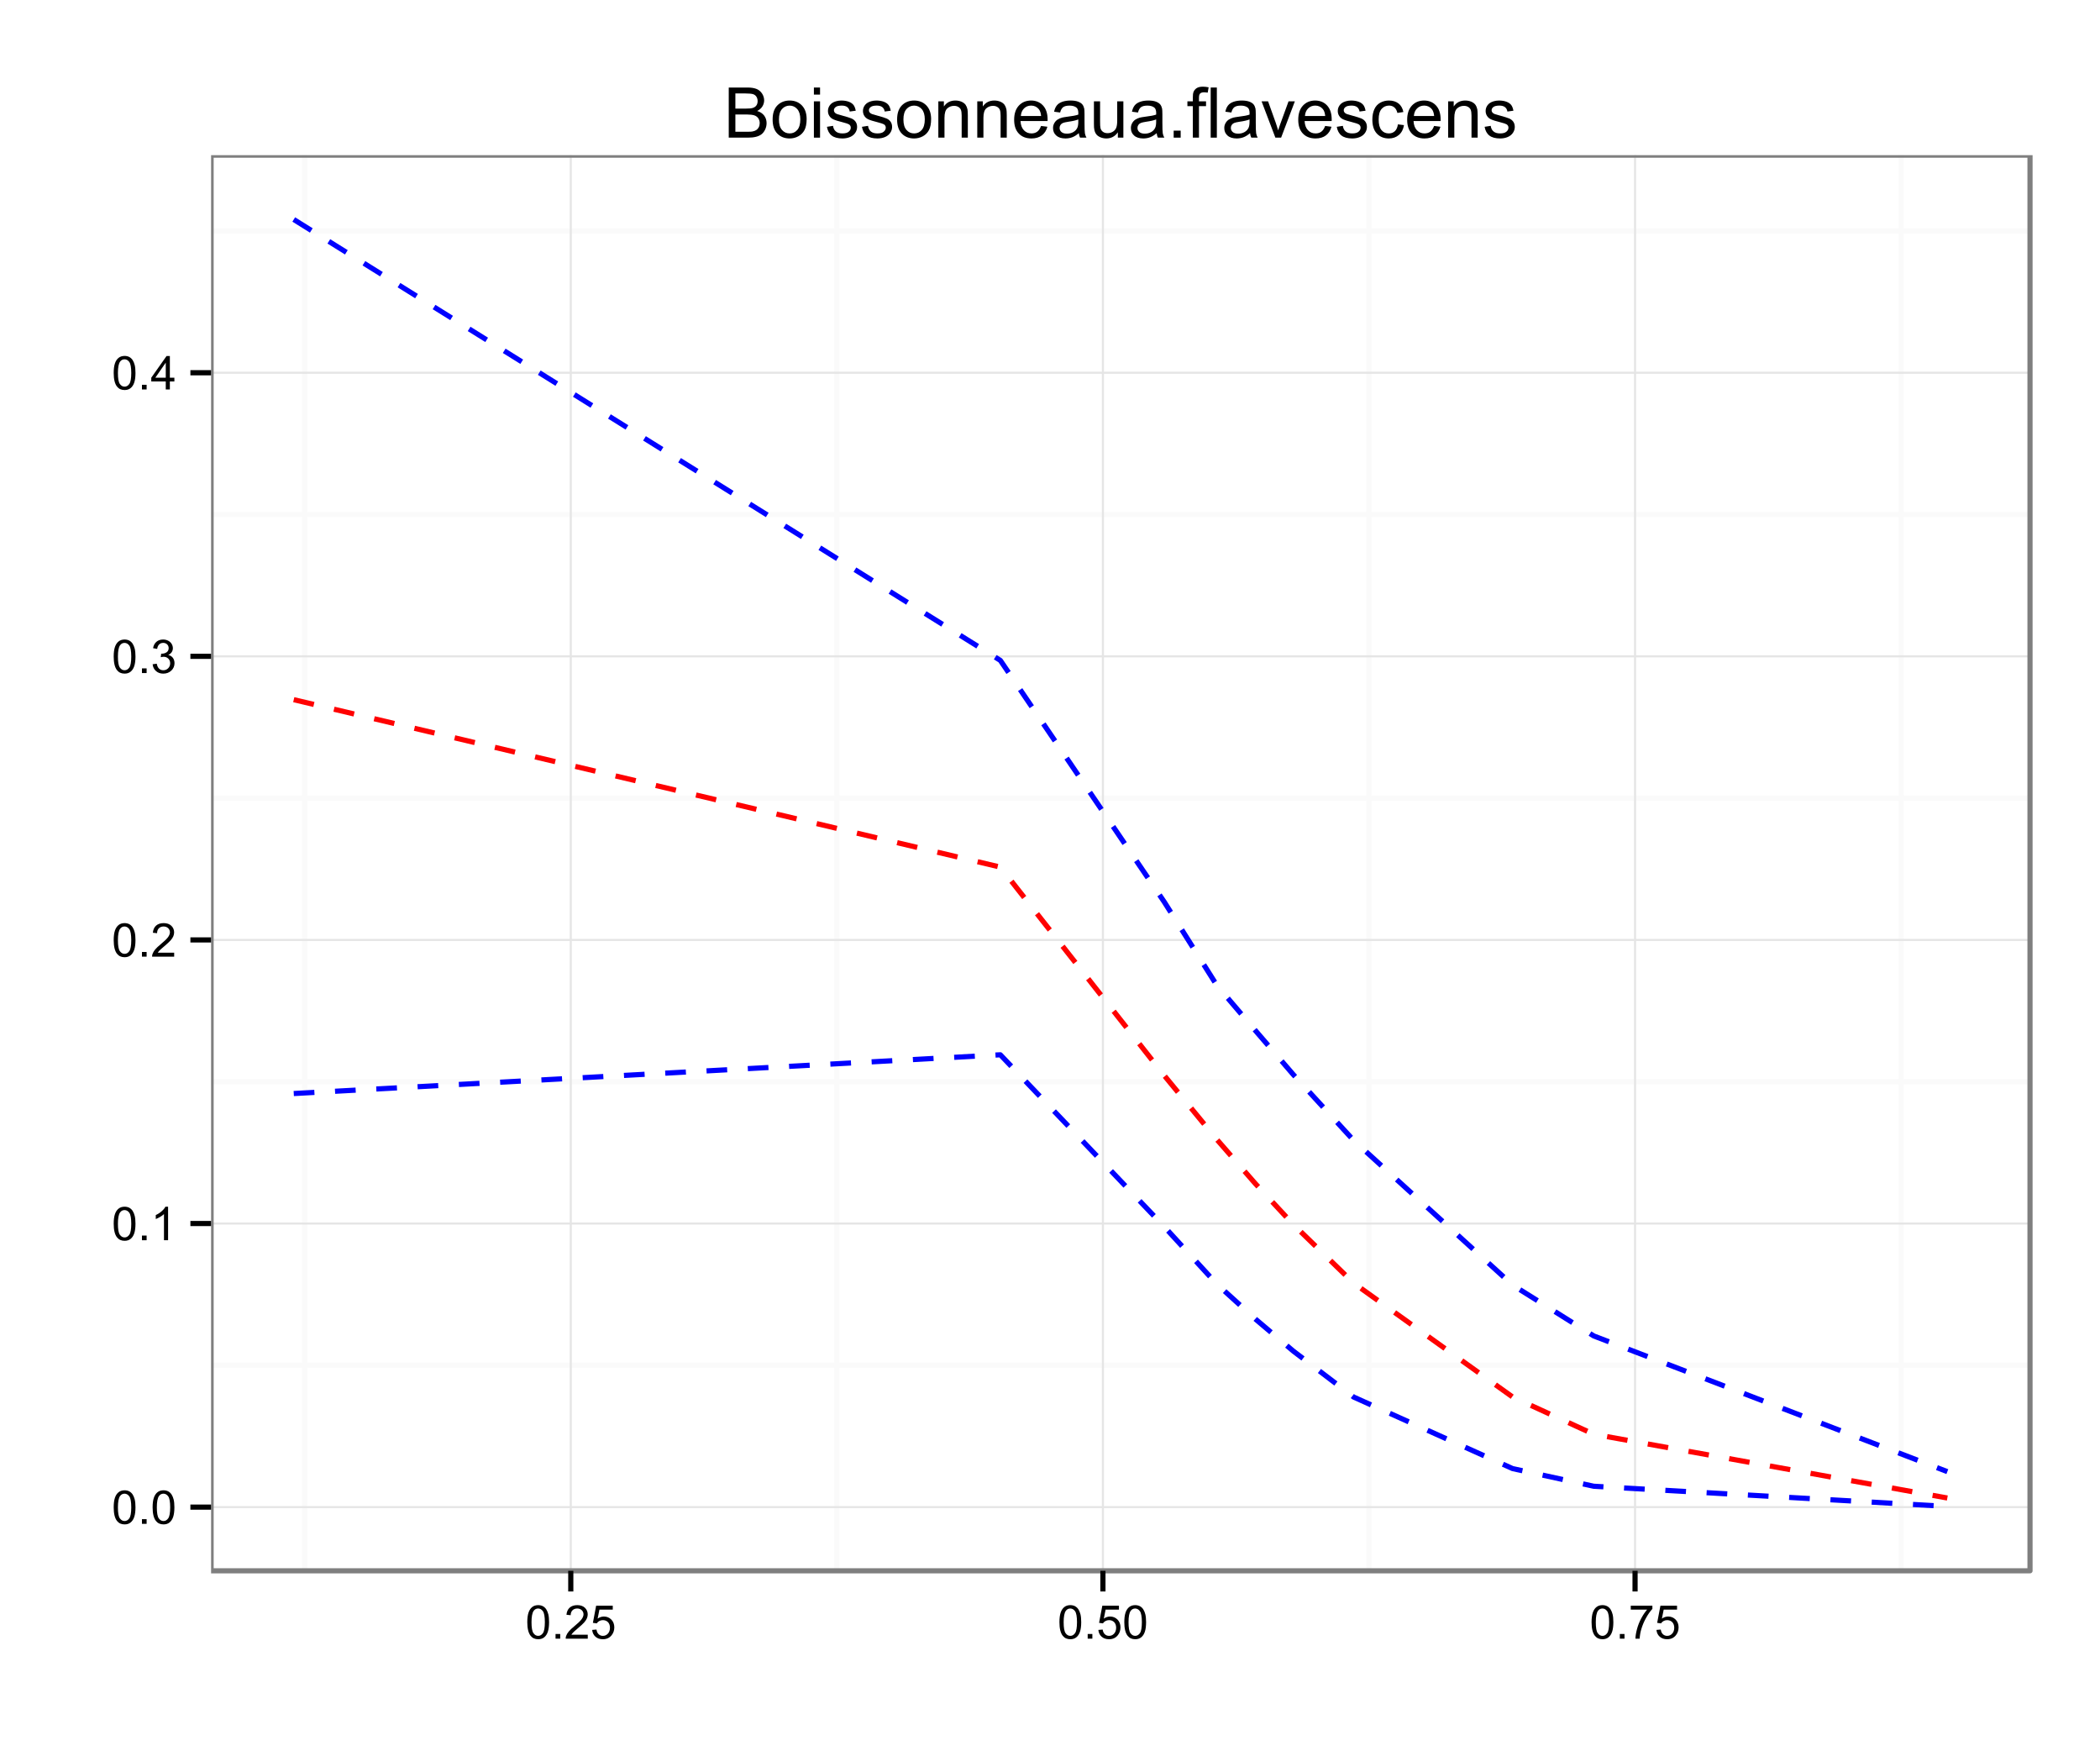
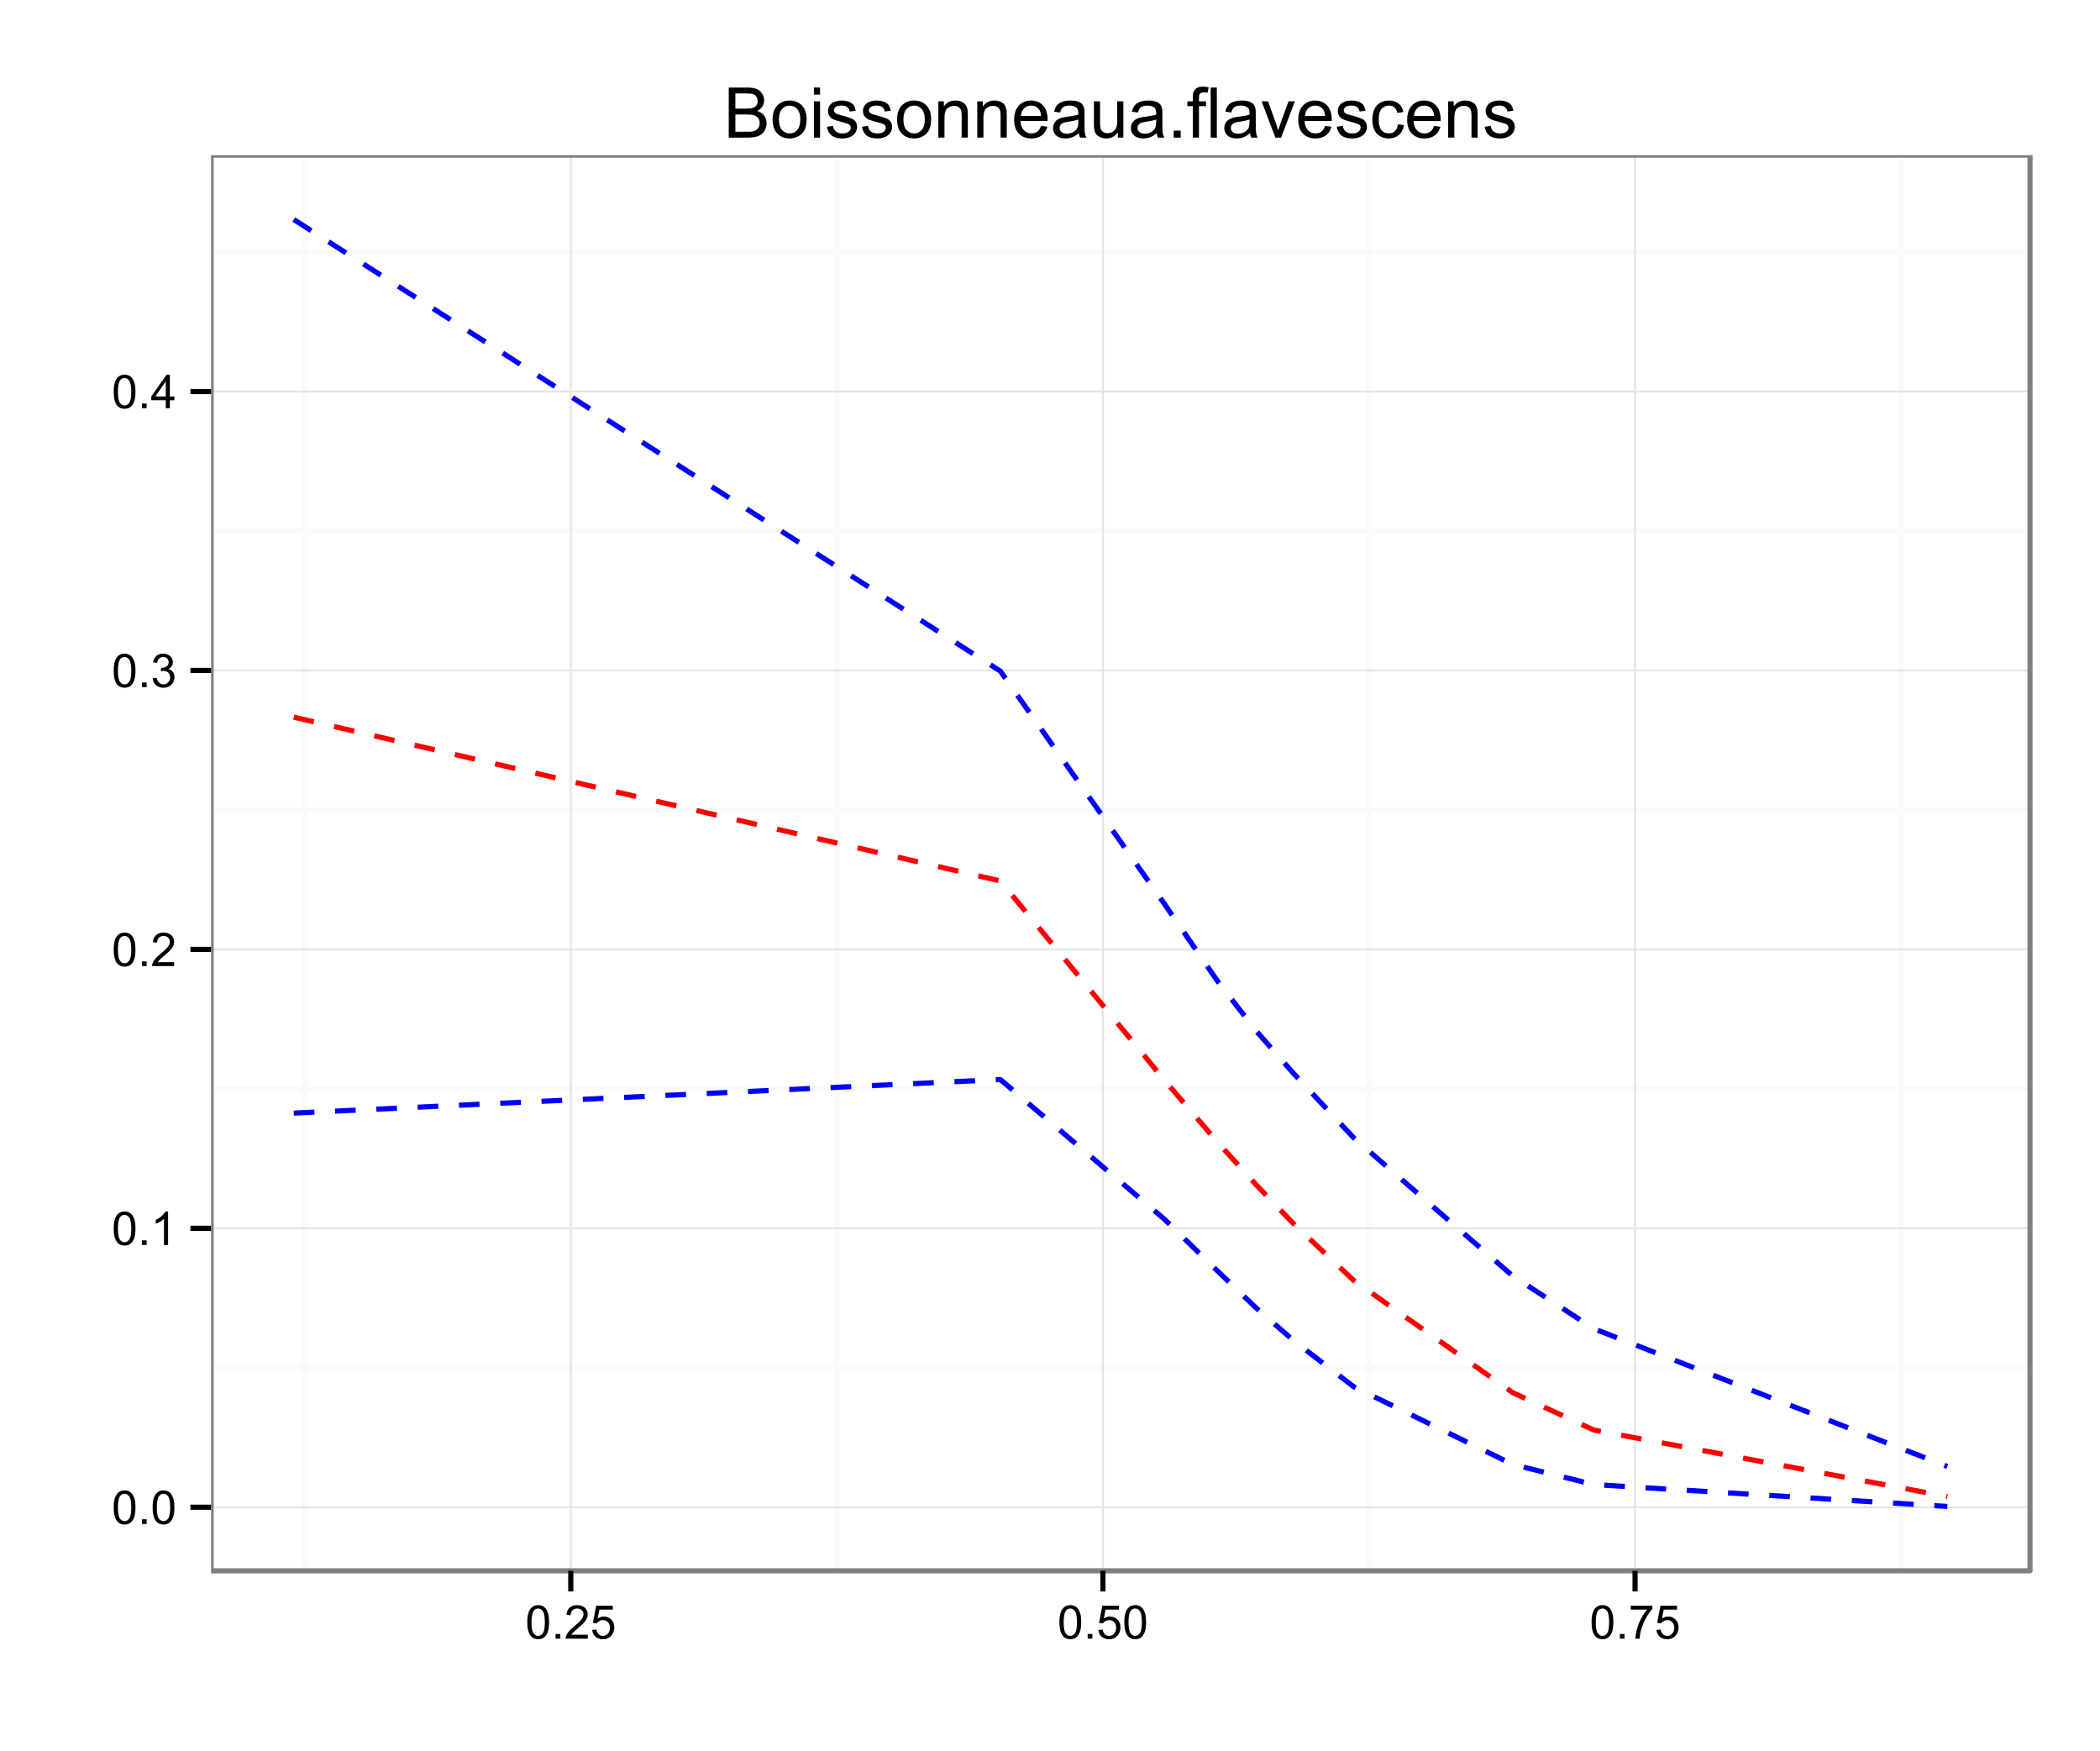
<svg xmlns="http://www.w3.org/2000/svg" xmlns:xlink="http://www.w3.org/1999/xlink" width="432pt" height="360pt" viewBox="0 0 432 360" version="1.1">
  <defs>
    <g>
      <symbol overflow="visible" id="glyph0-0">
        <path style="stroke:none;" d="M 0.398 -3.391 C 0.398 -4.199 0.48 -4.852 0.648 -5.352 C 0.812 -5.844 1.062 -6.227 1.395 -6.496 C 1.723 -6.762 2.137 -6.895 2.641 -6.898 C 3.004 -6.895 3.328 -6.82 3.609 -6.676 C 3.887 -6.523 4.113 -6.312 4.297 -6.035 C 4.477 -5.754 4.621 -5.41 4.723 -5.012 C 4.824 -4.605 4.875 -4.066 4.879 -3.391 C 4.875 -2.582 4.793 -1.93 4.629 -1.438 C 4.465 -0.938 4.215 -0.555 3.887 -0.289 C 3.555 -0.016 3.141 0.117 2.641 0.117 C 1.973 0.117 1.453 -0.117 1.078 -0.594 C 0.625 -1.164 0.398 -2.098 0.398 -3.391 Z M 1.266 -3.391 C 1.266 -2.258 1.395 -1.508 1.66 -1.137 C 1.922 -0.762 2.25 -0.574 2.641 -0.578 C 3.023 -0.574 3.348 -0.762 3.613 -1.141 C 3.875 -1.512 4.008 -2.262 4.012 -3.391 C 4.008 -4.52 3.875 -5.27 3.613 -5.645 C 3.348 -6.012 3.02 -6.199 2.629 -6.203 C 2.238 -6.199 1.93 -6.035 1.703 -5.711 C 1.41 -5.289 1.266 -4.516 1.266 -3.391 Z M 1.266 -3.391 " />
      </symbol>
      <symbol overflow="visible" id="glyph0-1">
        <path style="stroke:none;" d="M 0.871 0 L 0.871 -0.961 L 1.832 -0.961 L 1.832 0 Z M 0.871 0 " />
      </symbol>
      <symbol overflow="visible" id="glyph0-2">
        <path style="stroke:none;" d="M 3.578 0 L 2.734 0 L 2.734 -5.375 C 2.527 -5.18 2.262 -4.988 1.934 -4.793 C 1.602 -4.598 1.305 -4.453 1.047 -4.359 L 1.047 -5.176 C 1.516 -5.395 1.926 -5.664 2.281 -5.98 C 2.633 -6.293 2.883 -6.598 3.031 -6.898 L 3.578 -6.898 Z M 3.578 0 " />
      </symbol>
      <symbol overflow="visible" id="glyph0-3">
        <path style="stroke:none;" d="M 4.832 -0.812 L 4.832 0 L 0.289 0 C 0.281 -0.203 0.316 -0.398 0.391 -0.586 C 0.504 -0.895 0.688 -1.199 0.945 -1.5 C 1.195 -1.797 1.562 -2.141 2.047 -2.539 C 2.789 -3.148 3.297 -3.637 3.562 -3.996 C 3.824 -4.352 3.953 -4.688 3.957 -5.012 C 3.953 -5.34 3.836 -5.621 3.598 -5.855 C 3.355 -6.082 3.043 -6.199 2.664 -6.203 C 2.254 -6.199 1.93 -6.078 1.688 -5.836 C 1.441 -5.59 1.316 -5.25 1.316 -4.824 L 0.449 -4.914 C 0.508 -5.559 0.73 -6.051 1.121 -6.391 C 1.504 -6.727 2.023 -6.895 2.68 -6.898 C 3.336 -6.895 3.859 -6.715 4.246 -6.352 C 4.629 -5.984 4.82 -5.531 4.824 -4.992 C 4.82 -4.715 4.766 -4.441 4.652 -4.18 C 4.539 -3.91 4.352 -3.633 4.094 -3.34 C 3.832 -3.047 3.398 -2.645 2.793 -2.133 C 2.285 -1.707 1.961 -1.418 1.816 -1.266 C 1.672 -1.113 1.551 -0.961 1.461 -0.812 Z M 4.832 -0.812 " />
      </symbol>
      <symbol overflow="visible" id="glyph0-4">
        <path style="stroke:none;" d="M 0.402 -1.812 L 1.246 -1.926 C 1.34 -1.445 1.504 -1.102 1.738 -0.895 C 1.969 -0.68 2.254 -0.574 2.594 -0.578 C 2.988 -0.574 3.324 -0.711 3.598 -0.988 C 3.871 -1.262 4.008 -1.602 4.008 -2.012 C 4.008 -2.395 3.879 -2.715 3.629 -2.969 C 3.371 -3.219 3.051 -3.344 2.664 -3.348 C 2.5 -3.344 2.301 -3.312 2.066 -3.254 L 2.16 -3.992 C 2.215 -3.984 2.262 -3.984 2.297 -3.984 C 2.656 -3.984 2.977 -4.078 3.266 -4.266 C 3.551 -4.453 3.695 -4.742 3.699 -5.133 C 3.695 -5.441 3.59 -5.695 3.383 -5.902 C 3.172 -6.102 2.902 -6.203 2.574 -6.207 C 2.242 -6.203 1.969 -6.102 1.754 -5.895 C 1.531 -5.688 1.391 -5.379 1.332 -4.969 L 0.488 -5.117 C 0.586 -5.68 0.82 -6.121 1.188 -6.434 C 1.551 -6.742 2.008 -6.895 2.555 -6.898 C 2.93 -6.895 3.273 -6.816 3.59 -6.656 C 3.902 -6.496 4.145 -6.277 4.312 -6 C 4.48 -5.719 4.562 -5.422 4.566 -5.113 C 4.562 -4.812 4.484 -4.543 4.324 -4.301 C 4.164 -4.059 3.926 -3.863 3.617 -3.723 C 4.02 -3.625 4.336 -3.43 4.562 -3.137 C 4.785 -2.84 4.898 -2.473 4.902 -2.031 C 4.898 -1.426 4.68 -0.918 4.246 -0.504 C 3.805 -0.09 3.25 0.117 2.586 0.121 C 1.98 0.117 1.48 -0.059 1.086 -0.418 C 0.684 -0.773 0.457 -1.238 0.402 -1.812 Z M 0.402 -1.812 " />
      </symbol>
      <symbol overflow="visible" id="glyph0-5">
        <path style="stroke:none;" d="M 3.102 0 L 3.102 -1.645 L 0.121 -1.645 L 0.121 -2.418 L 3.258 -6.871 L 3.945 -6.871 L 3.945 -2.418 L 4.875 -2.418 L 4.875 -1.645 L 3.945 -1.645 L 3.945 0 Z M 3.102 -2.418 L 3.102 -5.516 L 0.953 -2.418 Z M 3.102 -2.418 " />
      </symbol>
      <symbol overflow="visible" id="glyph0-6">
        <path style="stroke:none;" d="M 0.398 -1.801 L 1.285 -1.875 C 1.348 -1.441 1.5 -1.117 1.742 -0.902 C 1.977 -0.684 2.266 -0.574 2.605 -0.578 C 3.008 -0.574 3.352 -0.727 3.637 -1.035 C 3.914 -1.34 4.055 -1.746 4.059 -2.254 C 4.055 -2.734 3.918 -3.113 3.652 -3.395 C 3.379 -3.668 3.027 -3.809 2.594 -3.812 C 2.316 -3.809 2.07 -3.746 1.855 -3.625 C 1.633 -3.5 1.461 -3.34 1.34 -3.145 L 0.547 -3.25 L 1.215 -6.777 L 4.633 -6.777 L 4.633 -5.973 L 1.891 -5.973 L 1.52 -4.125 C 1.926 -4.41 2.359 -4.551 2.816 -4.555 C 3.414 -4.551 3.922 -4.344 4.336 -3.93 C 4.746 -3.512 4.949 -2.977 4.953 -2.328 C 4.949 -1.703 4.77 -1.168 4.41 -0.719 C 3.969 -0.16 3.367 0.117 2.605 0.117 C 1.977 0.117 1.465 -0.055 1.074 -0.406 C 0.676 -0.754 0.453 -1.219 0.398 -1.801 Z M 0.398 -1.801 " />
      </symbol>
      <symbol overflow="visible" id="glyph0-7">
        <path style="stroke:none;" d="M 0.453 -5.973 L 0.453 -6.781 L 4.902 -6.781 L 4.902 -6.125 C 4.461 -5.656 4.027 -5.039 3.602 -4.27 C 3.168 -3.496 2.836 -2.703 2.605 -1.891 C 2.434 -1.312 2.324 -0.684 2.281 0 L 1.414 0 C 1.422 -0.539 1.531 -1.191 1.734 -1.961 C 1.938 -2.723 2.227 -3.461 2.609 -4.176 C 2.984 -4.883 3.391 -5.48 3.82 -5.973 Z M 0.453 -5.973 " />
      </symbol>
      <symbol overflow="visible" id="glyph1-0">
        <path style="stroke:none;" d="M 1.055 0 L 1.055 -10.309 L 4.922 -10.309 C 5.707 -10.305 6.336 -10.203 6.816 -9.996 C 7.289 -9.785 7.664 -9.461 7.934 -9.031 C 8.203 -8.594 8.336 -8.141 8.34 -7.672 C 8.336 -7.227 8.219 -6.812 7.98 -6.426 C 7.738 -6.035 7.375 -5.723 6.898 -5.484 C 7.516 -5.301 7.996 -4.988 8.336 -4.547 C 8.668 -4.105 8.836 -3.586 8.84 -2.988 C 8.836 -2.504 8.734 -2.055 8.531 -1.641 C 8.328 -1.227 8.074 -0.906 7.777 -0.68 C 7.473 -0.453 7.098 -0.281 6.648 -0.172 C 6.191 -0.055 5.637 0 4.984 0 Z M 2.418 -5.977 L 4.648 -5.977 C 5.25 -5.977 5.684 -6.016 5.949 -6.098 C 6.293 -6.195 6.555 -6.367 6.73 -6.609 C 6.906 -6.848 6.996 -7.145 6.996 -7.508 C 6.996 -7.848 6.914 -8.152 6.75 -8.414 C 6.586 -8.672 6.352 -8.848 6.047 -8.945 C 5.742 -9.039 5.219 -9.086 4.48 -9.09 L 2.418 -9.09 Z M 2.418 -1.215 L 4.984 -1.215 C 5.422 -1.211 5.73 -1.23 5.914 -1.266 C 6.223 -1.32 6.484 -1.414 6.699 -1.547 C 6.906 -1.676 7.082 -1.863 7.219 -2.117 C 7.355 -2.367 7.422 -2.66 7.426 -2.988 C 7.422 -3.371 7.324 -3.703 7.129 -3.988 C 6.93 -4.27 6.656 -4.469 6.309 -4.586 C 5.957 -4.699 5.453 -4.758 4.801 -4.762 L 2.418 -4.762 Z M 2.418 -1.215 " />
      </symbol>
      <symbol overflow="visible" id="glyph1-1">
        <path style="stroke:none;" d="M 0.477 -3.734 C 0.473 -5.113 0.859 -6.137 1.633 -6.805 C 2.27 -7.355 3.051 -7.633 3.98 -7.637 C 5.004 -7.633 5.844 -7.297 6.496 -6.625 C 7.145 -5.949 7.469 -5.02 7.473 -3.84 C 7.469 -2.875 7.324 -2.121 7.039 -1.57 C 6.75 -1.02 6.332 -0.59 5.781 -0.289 C 5.23 0.016 4.629 0.164 3.98 0.168 C 2.93 0.164 2.086 -0.168 1.441 -0.836 C 0.797 -1.504 0.473 -2.469 0.477 -3.734 Z M 1.777 -3.734 C 1.773 -2.773 1.984 -2.059 2.402 -1.586 C 2.82 -1.105 3.344 -0.867 3.98 -0.871 C 4.605 -0.867 5.129 -1.105 5.547 -1.586 C 5.961 -2.062 6.168 -2.793 6.172 -3.777 C 6.168 -4.695 5.961 -5.395 5.543 -5.875 C 5.121 -6.348 4.598 -6.586 3.98 -6.59 C 3.344 -6.586 2.82 -6.348 2.402 -5.879 C 1.984 -5.402 1.773 -4.688 1.777 -3.734 Z M 1.777 -3.734 " />
      </symbol>
      <symbol overflow="visible" id="glyph1-2">
        <path style="stroke:none;" d="M 0.957 -8.852 L 0.957 -10.309 L 2.223 -10.309 L 2.223 -8.852 Z M 0.957 0 L 0.957 -7.469 L 2.223 -7.469 L 2.223 0 Z M 0.957 0 " />
      </symbol>
      <symbol overflow="visible" id="glyph1-3">
        <path style="stroke:none;" d="M 0.441 -2.23 L 1.695 -2.426 C 1.762 -1.922 1.957 -1.535 2.281 -1.27 C 2.598 -1 3.047 -0.867 3.629 -0.871 C 4.207 -0.867 4.641 -0.984 4.922 -1.227 C 5.203 -1.461 5.344 -1.738 5.344 -2.059 C 5.344 -2.34 5.219 -2.566 4.973 -2.734 C 4.797 -2.844 4.363 -2.988 3.676 -3.164 C 2.746 -3.398 2.105 -3.598 1.746 -3.77 C 1.387 -3.938 1.113 -4.176 0.93 -4.48 C 0.742 -4.781 0.648 -5.117 0.652 -5.484 C 0.648 -5.816 0.727 -6.125 0.879 -6.41 C 1.031 -6.691 1.238 -6.926 1.504 -7.117 C 1.699 -7.258 1.969 -7.379 2.309 -7.484 C 2.648 -7.582 3.012 -7.633 3.402 -7.637 C 3.984 -7.633 4.5 -7.551 4.945 -7.383 C 5.387 -7.211 5.711 -6.98 5.926 -6.695 C 6.133 -6.406 6.281 -6.02 6.363 -5.539 L 5.125 -5.371 C 5.066 -5.754 4.902 -6.055 4.637 -6.27 C 4.363 -6.484 3.984 -6.59 3.496 -6.594 C 2.91 -6.59 2.496 -6.496 2.25 -6.305 C 2 -6.113 1.875 -5.887 1.879 -5.633 C 1.875 -5.465 1.926 -5.316 2.031 -5.188 C 2.133 -5.047 2.293 -4.938 2.516 -4.852 C 2.641 -4.805 3.016 -4.695 3.637 -4.527 C 4.527 -4.285 5.152 -4.09 5.508 -3.938 C 5.859 -3.785 6.137 -3.562 6.34 -3.273 C 6.543 -2.98 6.645 -2.621 6.645 -2.195 C 6.645 -1.77 6.52 -1.371 6.273 -1 C 6.027 -0.625 5.672 -0.336 5.211 -0.137 C 4.742 0.066 4.219 0.164 3.637 0.168 C 2.664 0.164 1.922 -0.035 1.414 -0.434 C 0.902 -0.836 0.578 -1.434 0.441 -2.23 Z M 0.441 -2.23 " />
      </symbol>
      <symbol overflow="visible" id="glyph1-4">
        <path style="stroke:none;" d="M 0.949 0 L 0.949 -7.469 L 2.09 -7.469 L 2.09 -6.406 C 2.633 -7.223 3.426 -7.633 4.465 -7.637 C 4.914 -7.633 5.328 -7.555 5.707 -7.395 C 6.082 -7.23 6.363 -7.016 6.555 -6.758 C 6.738 -6.492 6.867 -6.18 6.945 -5.82 C 6.988 -5.582 7.012 -5.172 7.016 -4.59 L 7.016 0 L 5.75 0 L 5.75 -4.543 C 5.746 -5.055 5.699 -5.441 5.602 -5.699 C 5.504 -5.953 5.328 -6.156 5.078 -6.309 C 4.824 -6.461 4.531 -6.539 4.199 -6.539 C 3.656 -6.539 3.191 -6.367 2.801 -6.023 C 2.41 -5.68 2.215 -5.031 2.215 -4.078 L 2.215 0 Z M 0.949 0 " />
      </symbol>
      <symbol overflow="visible" id="glyph1-5">
        <path style="stroke:none;" d="M 6.062 -2.406 L 7.367 -2.242 C 7.156 -1.477 6.777 -0.883 6.223 -0.465 C 5.664 -0.043 4.949 0.164 4.086 0.168 C 2.988 0.164 2.121 -0.168 1.484 -0.84 C 0.844 -1.508 0.527 -2.453 0.527 -3.672 C 0.527 -4.926 0.848 -5.898 1.496 -6.594 C 2.141 -7.285 2.98 -7.633 4.016 -7.637 C 5.008 -7.633 5.824 -7.293 6.461 -6.617 C 7.09 -5.934 7.406 -4.977 7.41 -3.746 C 7.406 -3.668 7.402 -3.559 7.402 -3.41 L 1.836 -3.41 C 1.879 -2.59 2.113 -1.961 2.531 -1.523 C 2.945 -1.086 3.465 -0.867 4.094 -0.871 C 4.555 -0.867 4.949 -0.988 5.281 -1.234 C 5.605 -1.477 5.867 -1.867 6.062 -2.406 Z M 1.906 -4.449 L 6.074 -4.449 C 6.016 -5.074 5.855 -5.547 5.598 -5.863 C 5.191 -6.348 4.668 -6.59 4.027 -6.594 C 3.441 -6.59 2.953 -6.398 2.562 -6.012 C 2.164 -5.621 1.945 -5.098 1.906 -4.449 Z M 1.906 -4.449 " />
      </symbol>
      <symbol overflow="visible" id="glyph1-6">
        <path style="stroke:none;" d="M 5.82 -0.922 C 5.348 -0.52 4.898 -0.238 4.465 -0.078 C 4.031 0.086 3.566 0.164 3.074 0.168 C 2.25 0.164 1.617 -0.035 1.18 -0.434 C 0.734 -0.832 0.516 -1.344 0.52 -1.969 C 0.516 -2.332 0.598 -2.664 0.77 -2.969 C 0.934 -3.27 1.152 -3.512 1.422 -3.699 C 1.691 -3.879 1.996 -4.02 2.336 -4.113 C 2.582 -4.176 2.957 -4.238 3.461 -4.305 C 4.48 -4.422 5.23 -4.566 5.715 -4.738 C 5.715 -4.91 5.719 -5.02 5.723 -5.07 C 5.719 -5.582 5.598 -5.945 5.363 -6.16 C 5.035 -6.441 4.555 -6.586 3.922 -6.59 C 3.324 -6.586 2.887 -6.48 2.605 -6.273 C 2.32 -6.062 2.109 -5.695 1.977 -5.168 L 0.738 -5.336 C 0.848 -5.863 1.031 -6.293 1.293 -6.621 C 1.547 -6.945 1.918 -7.195 2.41 -7.371 C 2.895 -7.547 3.461 -7.633 4.105 -7.637 C 4.742 -7.633 5.262 -7.559 5.66 -7.41 C 6.059 -7.258 6.352 -7.07 6.539 -6.844 C 6.727 -6.617 6.855 -6.328 6.934 -5.984 C 6.973 -5.766 6.996 -5.379 6.996 -4.816 L 6.996 -3.129 C 6.996 -1.949 7.02 -1.203 7.074 -0.895 C 7.125 -0.582 7.234 -0.285 7.398 0 L 6.074 0 C 5.941 -0.262 5.855 -0.566 5.82 -0.922 Z M 5.715 -3.746 C 5.254 -3.555 4.566 -3.398 3.648 -3.27 C 3.125 -3.191 2.758 -3.105 2.543 -3.016 C 2.328 -2.918 2.16 -2.781 2.047 -2.605 C 1.926 -2.422 1.867 -2.223 1.871 -2.004 C 1.867 -1.664 1.996 -1.383 2.254 -1.16 C 2.508 -0.934 2.883 -0.82 3.375 -0.824 C 3.859 -0.82 4.293 -0.926 4.676 -1.141 C 5.055 -1.352 5.332 -1.645 5.512 -2.02 C 5.645 -2.301 5.711 -2.723 5.715 -3.285 Z M 5.715 -3.746 " />
      </symbol>
      <symbol overflow="visible" id="glyph1-7">
        <path style="stroke:none;" d="M 5.844 0 L 5.844 -1.098 C 5.258 -0.254 4.469 0.164 3.473 0.168 C 3.031 0.164 2.621 0.082 2.238 -0.082 C 1.855 -0.25 1.57 -0.461 1.387 -0.719 C 1.199 -0.973 1.07 -1.285 1 -1.66 C 0.945 -1.902 0.918 -2.297 0.922 -2.84 L 0.922 -7.469 L 2.188 -7.469 L 2.188 -3.324 C 2.184 -2.66 2.211 -2.215 2.266 -1.988 C 2.34 -1.652 2.508 -1.395 2.77 -1.207 C 3.023 -1.016 3.344 -0.918 3.727 -0.922 C 4.105 -0.918 4.461 -1.016 4.793 -1.211 C 5.125 -1.402 5.359 -1.668 5.5 -2.008 C 5.637 -2.34 5.707 -2.824 5.711 -3.465 L 5.711 -7.469 L 6.977 -7.469 L 6.977 0 Z M 5.844 0 " />
      </symbol>
      <symbol overflow="visible" id="glyph1-8">
        <path style="stroke:none;" d="M 1.309 0 L 1.309 -1.441 L 2.75 -1.441 L 2.75 0 Z M 1.309 0 " />
      </symbol>
      <symbol overflow="visible" id="glyph1-9">
        <path style="stroke:none;" d="M 1.25 0 L 1.25 -6.484 L 0.133 -6.484 L 0.133 -7.469 L 1.25 -7.469 L 1.25 -8.262 C 1.246 -8.762 1.293 -9.133 1.387 -9.379 C 1.504 -9.703 1.719 -9.969 2.027 -10.176 C 2.332 -10.379 2.762 -10.48 3.32 -10.484 C 3.672 -10.48 4.066 -10.438 4.5 -10.355 L 4.309 -9.254 C 4.043 -9.297 3.797 -9.32 3.566 -9.324 C 3.18 -9.32 2.906 -9.238 2.75 -9.078 C 2.586 -8.91 2.508 -8.605 2.512 -8.156 L 2.512 -7.469 L 3.965 -7.469 L 3.965 -6.484 L 2.512 -6.484 L 2.512 0 Z M 1.25 0 " />
      </symbol>
      <symbol overflow="visible" id="glyph1-10">
        <path style="stroke:none;" d="M 0.922 0 L 0.922 -10.309 L 2.188 -10.309 L 2.188 0 Z M 0.922 0 " />
      </symbol>
      <symbol overflow="visible" id="glyph1-11">
        <path style="stroke:none;" d="M 3.023 0 L 0.184 -7.469 L 1.52 -7.469 L 3.121 -2.996 C 3.293 -2.508 3.453 -2.008 3.602 -1.492 C 3.711 -1.883 3.867 -2.355 4.07 -2.91 L 5.73 -7.469 L 7.031 -7.469 L 4.203 0 Z M 3.023 0 " />
      </symbol>
      <symbol overflow="visible" id="glyph1-12">
        <path style="stroke:none;" d="M 5.82 -2.734 L 7.066 -2.574 C 6.93 -1.711 6.582 -1.039 6.023 -0.559 C 5.461 -0.074 4.77 0.164 3.957 0.168 C 2.934 0.164 2.113 -0.168 1.492 -0.832 C 0.871 -1.5 0.562 -2.457 0.562 -3.707 C 0.562 -4.508 0.695 -5.211 0.961 -5.82 C 1.227 -6.422 1.633 -6.879 2.184 -7.184 C 2.727 -7.484 3.32 -7.633 3.965 -7.637 C 4.773 -7.633 5.438 -7.43 5.957 -7.02 C 6.469 -6.609 6.797 -6.027 6.945 -5.273 L 5.715 -5.082 C 5.594 -5.582 5.387 -5.961 5.094 -6.215 C 4.793 -6.465 4.434 -6.59 4.016 -6.594 C 3.375 -6.59 2.859 -6.363 2.461 -5.906 C 2.062 -5.449 1.863 -4.727 1.863 -3.742 C 1.863 -2.734 2.055 -2.004 2.438 -1.551 C 2.82 -1.094 3.32 -0.867 3.945 -0.871 C 4.438 -0.867 4.852 -1.02 5.188 -1.328 C 5.516 -1.629 5.727 -2.098 5.82 -2.734 Z M 5.82 -2.734 " />
      </symbol>
    </g>
    <clipPath id="clip1">
      <path d="M 43.422 31.906 L 418.602 31.906 L 418.602 324.051 L 43.422 324.051 Z M 43.422 31.906 " />
    </clipPath>
  </defs>
-   <g id="surface61">
+   <g id="surface56">
    <rect x="0" y="0" width="432" height="360" style="fill:rgb(100%,100%,100%);fill-opacity:1;stroke:none;" />
    <rect x="0" y="0" width="432" height="360" style="fill:rgb(100%,100%,100%);fill-opacity:1;stroke:none;" />
    <path style="fill:none;stroke-width:1.063;stroke-linecap:round;stroke-linejoin:round;stroke:rgb(100%,100%,100%);stroke-opacity:1;stroke-miterlimit:10;" d="M 0 360 L 432 360 L 432 0 L 0 0 Z M 0 360 " />
    <g clip-path="url(#clip1)" clip-rule="nonzero">
      <path style=" stroke:none;fill-rule:nonzero;fill:rgb(100%,100%,100%);fill-opacity:1;" d="M 43.422 323.051 L 417.602 323.051 L 417.602 31.906 L 43.422 31.906 Z M 43.422 323.051 " />
-       <path style="fill:none;stroke-width:1.063;stroke-linecap:butt;stroke-linejoin:round;stroke:rgb(98.039%,98.039%,98.039%);stroke-opacity:1;stroke-miterlimit:10;" d="M 43.422 280.793 L 417.602 280.793 " />
-       <path style="fill:none;stroke-width:1.063;stroke-linecap:butt;stroke-linejoin:round;stroke:rgb(98.039%,98.039%,98.039%);stroke-opacity:1;stroke-miterlimit:10;" d="M 43.422 222.469 L 417.602 222.469 " />
-       <path style="fill:none;stroke-width:1.063;stroke-linecap:butt;stroke-linejoin:round;stroke:rgb(98.039%,98.039%,98.039%);stroke-opacity:1;stroke-miterlimit:10;" d="M 43.422 164.148 L 417.602 164.148 " />
-       <path style="fill:none;stroke-width:1.063;stroke-linecap:butt;stroke-linejoin:round;stroke:rgb(98.039%,98.039%,98.039%);stroke-opacity:1;stroke-miterlimit:10;" d="M 43.422 105.824 L 417.602 105.824 " />
-       <path style="fill:none;stroke-width:1.063;stroke-linecap:butt;stroke-linejoin:round;stroke:rgb(98.039%,98.039%,98.039%);stroke-opacity:1;stroke-miterlimit:10;" d="M 43.422 47.5 L 417.602 47.5 " />
+       <path style="fill:none;stroke-width:1.063;stroke-linecap:butt;stroke-linejoin:round;stroke:rgb(98.039%,98.039%,98.039%);stroke-opacity:1;stroke-miterlimit:10;" d="M 43.422 281.301 L 417.602 281.301 " />
+       <path style="fill:none;stroke-width:1.063;stroke-linecap:butt;stroke-linejoin:round;stroke:rgb(98.039%,98.039%,98.039%);stroke-opacity:1;stroke-miterlimit:10;" d="M 43.422 223.934 L 417.602 223.934 " />
+       <path style="fill:none;stroke-width:1.063;stroke-linecap:butt;stroke-linejoin:round;stroke:rgb(98.039%,98.039%,98.039%);stroke-opacity:1;stroke-miterlimit:10;" d="M 43.422 166.57 L 417.602 166.57 " />
+       <path style="fill:none;stroke-width:1.063;stroke-linecap:butt;stroke-linejoin:round;stroke:rgb(98.039%,98.039%,98.039%);stroke-opacity:1;stroke-miterlimit:10;" d="M 43.422 109.203 L 417.602 109.203 " />
+       <path style="fill:none;stroke-width:1.063;stroke-linecap:butt;stroke-linejoin:round;stroke:rgb(98.039%,98.039%,98.039%);stroke-opacity:1;stroke-miterlimit:10;" d="M 43.422 51.84 L 417.602 51.84 " />
      <path style="fill:none;stroke-width:1.063;stroke-linecap:butt;stroke-linejoin:round;stroke:rgb(98.039%,98.039%,98.039%);stroke-opacity:1;stroke-miterlimit:10;" d="M 62.684 323.051 L 62.684 31.906 " />
      <path style="fill:none;stroke-width:1.063;stroke-linecap:butt;stroke-linejoin:round;stroke:rgb(98.039%,98.039%,98.039%);stroke-opacity:1;stroke-miterlimit:10;" d="M 172.152 323.051 L 172.152 31.906 " />
      <path style="fill:none;stroke-width:1.063;stroke-linecap:butt;stroke-linejoin:round;stroke:rgb(98.039%,98.039%,98.039%);stroke-opacity:1;stroke-miterlimit:10;" d="M 281.621 323.051 L 281.621 31.906 " />
      <path style="fill:none;stroke-width:1.063;stroke-linecap:butt;stroke-linejoin:round;stroke:rgb(98.039%,98.039%,98.039%);stroke-opacity:1;stroke-miterlimit:10;" d="M 391.09 323.051 L 391.09 31.906 " />
-       <path style="fill:none;stroke-width:0.425;stroke-linecap:butt;stroke-linejoin:round;stroke:rgb(89.804%,89.804%,89.804%);stroke-opacity:1;stroke-miterlimit:10;" d="M 43.422 309.957 L 417.602 309.957 " />
-       <path style="fill:none;stroke-width:0.425;stroke-linecap:butt;stroke-linejoin:round;stroke:rgb(89.804%,89.804%,89.804%);stroke-opacity:1;stroke-miterlimit:10;" d="M 43.422 251.633 L 417.602 251.633 " />
-       <path style="fill:none;stroke-width:0.425;stroke-linecap:butt;stroke-linejoin:round;stroke:rgb(89.804%,89.804%,89.804%);stroke-opacity:1;stroke-miterlimit:10;" d="M 43.422 193.309 L 417.602 193.309 " />
-       <path style="fill:none;stroke-width:0.425;stroke-linecap:butt;stroke-linejoin:round;stroke:rgb(89.804%,89.804%,89.804%);stroke-opacity:1;stroke-miterlimit:10;" d="M 43.422 134.984 L 417.602 134.984 " />
-       <path style="fill:none;stroke-width:0.425;stroke-linecap:butt;stroke-linejoin:round;stroke:rgb(89.804%,89.804%,89.804%);stroke-opacity:1;stroke-miterlimit:10;" d="M 43.422 76.66 L 417.602 76.66 " />
+       <path style="fill:none;stroke-width:0.425;stroke-linecap:butt;stroke-linejoin:round;stroke:rgb(89.804%,89.804%,89.804%);stroke-opacity:1;stroke-miterlimit:10;" d="M 43.422 309.98 L 417.602 309.98 " />
+       <path style="fill:none;stroke-width:0.425;stroke-linecap:butt;stroke-linejoin:round;stroke:rgb(89.804%,89.804%,89.804%);stroke-opacity:1;stroke-miterlimit:10;" d="M 43.422 252.617 L 417.602 252.617 " />
+       <path style="fill:none;stroke-width:0.425;stroke-linecap:butt;stroke-linejoin:round;stroke:rgb(89.804%,89.804%,89.804%);stroke-opacity:1;stroke-miterlimit:10;" d="M 43.422 195.254 L 417.602 195.254 " />
+       <path style="fill:none;stroke-width:0.425;stroke-linecap:butt;stroke-linejoin:round;stroke:rgb(89.804%,89.804%,89.804%);stroke-opacity:1;stroke-miterlimit:10;" d="M 43.422 137.887 L 417.602 137.887 " />
+       <path style="fill:none;stroke-width:0.425;stroke-linecap:butt;stroke-linejoin:round;stroke:rgb(89.804%,89.804%,89.804%);stroke-opacity:1;stroke-miterlimit:10;" d="M 43.422 80.523 L 417.602 80.523 " />
      <path style="fill:none;stroke-width:0.425;stroke-linecap:butt;stroke-linejoin:round;stroke:rgb(89.804%,89.804%,89.804%);stroke-opacity:1;stroke-miterlimit:10;" d="M 117.418 323.051 L 117.418 31.906 " />
      <path style="fill:none;stroke-width:0.425;stroke-linecap:butt;stroke-linejoin:round;stroke:rgb(89.804%,89.804%,89.804%);stroke-opacity:1;stroke-miterlimit:10;" d="M 226.887 323.051 L 226.887 31.906 " />
      <path style="fill:none;stroke-width:0.425;stroke-linecap:butt;stroke-linejoin:round;stroke:rgb(89.804%,89.804%,89.804%);stroke-opacity:1;stroke-miterlimit:10;" d="M 336.355 323.051 L 336.355 31.906 " />
-       <path style="fill:none;stroke-width:1.063;stroke-linecap:butt;stroke-linejoin:round;stroke:rgb(100%,0%,0%);stroke-opacity:1;stroke-dasharray:4.252,4.252;stroke-miterlimit:1;" d="M 60.43 143.898 L 205.785 178.332 L 239.516 221.207 L 250.316 234.34 L 258.27 243.461 L 266.059 251.84 L 278.473 263.887 L 311.164 287.309 L 327.859 294.969 L 400.594 308.082 " />
-       <path style="fill:none;stroke-width:1.063;stroke-linecap:butt;stroke-linejoin:round;stroke:rgb(0%,0%,100%);stroke-opacity:1;stroke-dasharray:4.252,4.252;stroke-miterlimit:1;" d="M 60.43 45.141 L 205.785 135.82 L 239.516 185.512 L 250.316 202.641 L 258.27 211.965 L 266.059 221.012 L 278.473 234.543 L 311.164 264.285 L 327.859 274.754 L 400.594 302.66 " />
-       <path style="fill:none;stroke-width:1.063;stroke-linecap:butt;stroke-linejoin:round;stroke:rgb(0%,0%,100%);stroke-opacity:1;stroke-dasharray:4.252,4.252;stroke-miterlimit:1;" d="M 60.43 224.898 L 205.785 216.93 L 239.516 252.297 L 250.316 264.078 L 258.27 271.293 L 266.059 277.875 L 278.473 287.324 L 311.164 302.035 L 327.859 305.664 L 400.594 309.816 " />
+       <path style="fill:none;stroke-width:1.063;stroke-linecap:butt;stroke-linejoin:round;stroke:rgb(100%,0%,0%);stroke-opacity:1;stroke-dasharray:4.252,4.252;stroke-miterlimit:1;" d="M 60.43 147.492 L 205.785 181.18 L 239.516 222.121 L 250.316 234.73 L 258.27 243.523 L 266.059 251.629 L 278.473 263.332 L 311.164 286.402 L 327.859 294.098 L 400.594 307.781 " />
+       <path style="fill:none;stroke-width:1.063;stroke-linecap:butt;stroke-linejoin:round;stroke:rgb(0%,0%,100%);stroke-opacity:1;stroke-dasharray:4.252,4.252;stroke-miterlimit:1;" d="M 60.43 45.141 L 205.785 138.027 L 239.516 185.863 L 250.316 201.578 L 258.27 211.852 L 266.059 220.715 L 278.473 234.004 L 311.164 262.398 L 327.859 273.266 L 400.594 301.598 " />
+       <path style="fill:none;stroke-width:1.063;stroke-linecap:butt;stroke-linejoin:round;stroke:rgb(0%,0%,100%);stroke-opacity:1;stroke-dasharray:4.252,4.252;stroke-miterlimit:1;" d="M 60.43 228.922 L 205.785 222.016 L 239.516 250.73 L 250.316 261.25 L 258.27 268.871 L 266.059 275.668 L 278.473 285.195 L 311.164 301.172 L 327.859 305.316 L 400.594 309.816 " />
      <path style="fill:none;stroke-width:1.063;stroke-linecap:round;stroke-linejoin:round;stroke:rgb(49.804%,49.804%,49.804%);stroke-opacity:1;stroke-miterlimit:10;" d="M 43.422 323.051 L 417.602 323.051 L 417.602 31.906 L 43.422 31.906 Z M 43.422 323.051 " />
    </g>
    <g style="fill:rgb(0%,0%,0%);fill-opacity:1;">
-       <use xlink:href="#glyph0-0" x="22.992" y="313.395" />
-       <use xlink:href="#glyph0-1" x="28.331" y="313.395" />
-       <use xlink:href="#glyph0-0" x="30.998" y="313.395" />
+       <use xlink:href="#glyph0-0" x="22.992" y="313.418" />
+       <use xlink:href="#glyph0-1" x="28.331" y="313.418" />
+       <use xlink:href="#glyph0-0" x="30.998" y="313.418" />
    </g>
    <g style="fill:rgb(0%,0%,0%);fill-opacity:1;">
-       <use xlink:href="#glyph0-0" x="22.992" y="255.07" />
-       <use xlink:href="#glyph0-1" x="28.331" y="255.07" />
-       <use xlink:href="#glyph0-2" x="30.998" y="255.07" />
+       <use xlink:href="#glyph0-0" x="22.992" y="256.051" />
+       <use xlink:href="#glyph0-1" x="28.331" y="256.051" />
+       <use xlink:href="#glyph0-2" x="30.998" y="256.051" />
    </g>
    <g style="fill:rgb(0%,0%,0%);fill-opacity:1;">
-       <use xlink:href="#glyph0-0" x="22.992" y="196.746" />
-       <use xlink:href="#glyph0-1" x="28.331" y="196.746" />
-       <use xlink:href="#glyph0-3" x="30.998" y="196.746" />
+       <use xlink:href="#glyph0-0" x="22.992" y="198.688" />
+       <use xlink:href="#glyph0-1" x="28.331" y="198.688" />
+       <use xlink:href="#glyph0-3" x="30.998" y="198.688" />
    </g>
    <g style="fill:rgb(0%,0%,0%);fill-opacity:1;">
-       <use xlink:href="#glyph0-0" x="22.992" y="138.422" />
-       <use xlink:href="#glyph0-1" x="28.331" y="138.422" />
-       <use xlink:href="#glyph0-4" x="30.998" y="138.422" />
+       <use xlink:href="#glyph0-0" x="22.992" y="141.324" />
+       <use xlink:href="#glyph0-1" x="28.331" y="141.324" />
+       <use xlink:href="#glyph0-4" x="30.998" y="141.324" />
    </g>
    <g style="fill:rgb(0%,0%,0%);fill-opacity:1;">
-       <use xlink:href="#glyph0-0" x="22.992" y="80.098" />
-       <use xlink:href="#glyph0-1" x="28.331" y="80.098" />
-       <use xlink:href="#glyph0-5" x="30.998" y="80.098" />
+       <use xlink:href="#glyph0-0" x="22.992" y="83.957" />
+       <use xlink:href="#glyph0-1" x="28.331" y="83.957" />
+       <use xlink:href="#glyph0-5" x="30.998" y="83.957" />
    </g>
-     <path style="fill:none;stroke-width:1.063;stroke-linecap:butt;stroke-linejoin:round;stroke:rgb(0%,0%,0%);stroke-opacity:1;stroke-miterlimit:10;" d="M 39.168 309.957 L 43.422 309.957 " />
-     <path style="fill:none;stroke-width:1.063;stroke-linecap:butt;stroke-linejoin:round;stroke:rgb(0%,0%,0%);stroke-opacity:1;stroke-miterlimit:10;" d="M 39.168 251.633 L 43.422 251.633 " />
-     <path style="fill:none;stroke-width:1.063;stroke-linecap:butt;stroke-linejoin:round;stroke:rgb(0%,0%,0%);stroke-opacity:1;stroke-miterlimit:10;" d="M 39.168 193.309 L 43.422 193.309 " />
-     <path style="fill:none;stroke-width:1.063;stroke-linecap:butt;stroke-linejoin:round;stroke:rgb(0%,0%,0%);stroke-opacity:1;stroke-miterlimit:10;" d="M 39.168 134.984 L 43.422 134.984 " />
-     <path style="fill:none;stroke-width:1.063;stroke-linecap:butt;stroke-linejoin:round;stroke:rgb(0%,0%,0%);stroke-opacity:1;stroke-miterlimit:10;" d="M 39.168 76.66 L 43.422 76.66 " />
+     <path style="fill:none;stroke-width:1.063;stroke-linecap:butt;stroke-linejoin:round;stroke:rgb(0%,0%,0%);stroke-opacity:1;stroke-miterlimit:10;" d="M 39.168 309.98 L 43.422 309.98 " />
+     <path style="fill:none;stroke-width:1.063;stroke-linecap:butt;stroke-linejoin:round;stroke:rgb(0%,0%,0%);stroke-opacity:1;stroke-miterlimit:10;" d="M 39.168 252.617 L 43.422 252.617 " />
+     <path style="fill:none;stroke-width:1.063;stroke-linecap:butt;stroke-linejoin:round;stroke:rgb(0%,0%,0%);stroke-opacity:1;stroke-miterlimit:10;" d="M 39.168 195.254 L 43.422 195.254 " />
+     <path style="fill:none;stroke-width:1.063;stroke-linecap:butt;stroke-linejoin:round;stroke:rgb(0%,0%,0%);stroke-opacity:1;stroke-miterlimit:10;" d="M 39.168 137.887 L 43.422 137.887 " />
+     <path style="fill:none;stroke-width:1.063;stroke-linecap:butt;stroke-linejoin:round;stroke:rgb(0%,0%,0%);stroke-opacity:1;stroke-miterlimit:10;" d="M 39.168 80.523 L 43.422 80.523 " />
    <path style="fill:none;stroke-width:1.063;stroke-linecap:butt;stroke-linejoin:round;stroke:rgb(0%,0%,0%);stroke-opacity:1;stroke-miterlimit:10;" d="M 117.418 327.305 L 117.418 323.051 " />
    <path style="fill:none;stroke-width:1.063;stroke-linecap:butt;stroke-linejoin:round;stroke:rgb(0%,0%,0%);stroke-opacity:1;stroke-miterlimit:10;" d="M 226.887 327.305 L 226.887 323.051 " />
    <path style="fill:none;stroke-width:1.063;stroke-linecap:butt;stroke-linejoin:round;stroke:rgb(0%,0%,0%);stroke-opacity:1;stroke-miterlimit:10;" d="M 336.355 327.305 L 336.355 323.051 " />
    <g style="fill:rgb(0%,0%,0%);fill-opacity:1;">
      <use xlink:href="#glyph0-0" x="108.074" y="337.012" />
      <use xlink:href="#glyph0-1" x="113.413" y="337.012" />
      <use xlink:href="#glyph0-3" x="116.08" y="337.012" />
      <use xlink:href="#glyph0-6" x="121.42" y="337.012" />
    </g>
    <g style="fill:rgb(0%,0%,0%);fill-opacity:1;">
      <use xlink:href="#glyph0-0" x="217.543" y="337.012" />
      <use xlink:href="#glyph0-1" x="222.882" y="337.012" />
      <use xlink:href="#glyph0-6" x="225.549" y="337.012" />
      <use xlink:href="#glyph0-0" x="230.888" y="337.012" />
    </g>
    <g style="fill:rgb(0%,0%,0%);fill-opacity:1;">
      <use xlink:href="#glyph0-0" x="327.012" y="337.012" />
      <use xlink:href="#glyph0-1" x="332.351" y="337.012" />
      <use xlink:href="#glyph0-7" x="335.018" y="337.012" />
      <use xlink:href="#glyph0-6" x="340.357" y="337.012" />
    </g>
    <g style="fill:rgb(0%,0%,0%);fill-opacity:1;">
      <use xlink:href="#glyph1-0" x="148.859" y="28.309" />
      <use xlink:href="#glyph1-1" x="158.464" y="28.309" />
      <use xlink:href="#glyph1-2" x="166.473" y="28.309" />
      <use xlink:href="#glyph1-3" x="169.672" y="28.309" />
      <use xlink:href="#glyph1-3" x="176.872" y="28.309" />
      <use xlink:href="#glyph1-1" x="184.072" y="28.309" />
      <use xlink:href="#glyph1-4" x="192.08" y="28.309" />
      <use xlink:href="#glyph1-4" x="200.089" y="28.309" />
      <use xlink:href="#glyph1-5" x="208.098" y="28.309" />
      <use xlink:href="#glyph1-6" x="216.106" y="28.309" />
      <use xlink:href="#glyph1-7" x="224.115" y="28.309" />
      <use xlink:href="#glyph1-6" x="232.123" y="28.309" />
      <use xlink:href="#glyph1-8" x="240.132" y="28.309" />
      <use xlink:href="#glyph1-9" x="244.133" y="28.309" />
      <use xlink:href="#glyph1-10" x="248.134" y="28.309" />
      <use xlink:href="#glyph1-6" x="251.333" y="28.309" />
      <use xlink:href="#glyph1-11" x="259.341" y="28.309" />
      <use xlink:href="#glyph1-5" x="266.541" y="28.309" />
      <use xlink:href="#glyph1-3" x="274.55" y="28.309" />
      <use xlink:href="#glyph1-12" x="281.75" y="28.309" />
      <use xlink:href="#glyph1-5" x="288.95" y="28.309" />
      <use xlink:href="#glyph1-4" x="296.959" y="28.309" />
      <use xlink:href="#glyph1-3" x="304.967" y="28.309" />
    </g>
  </g>
</svg>
